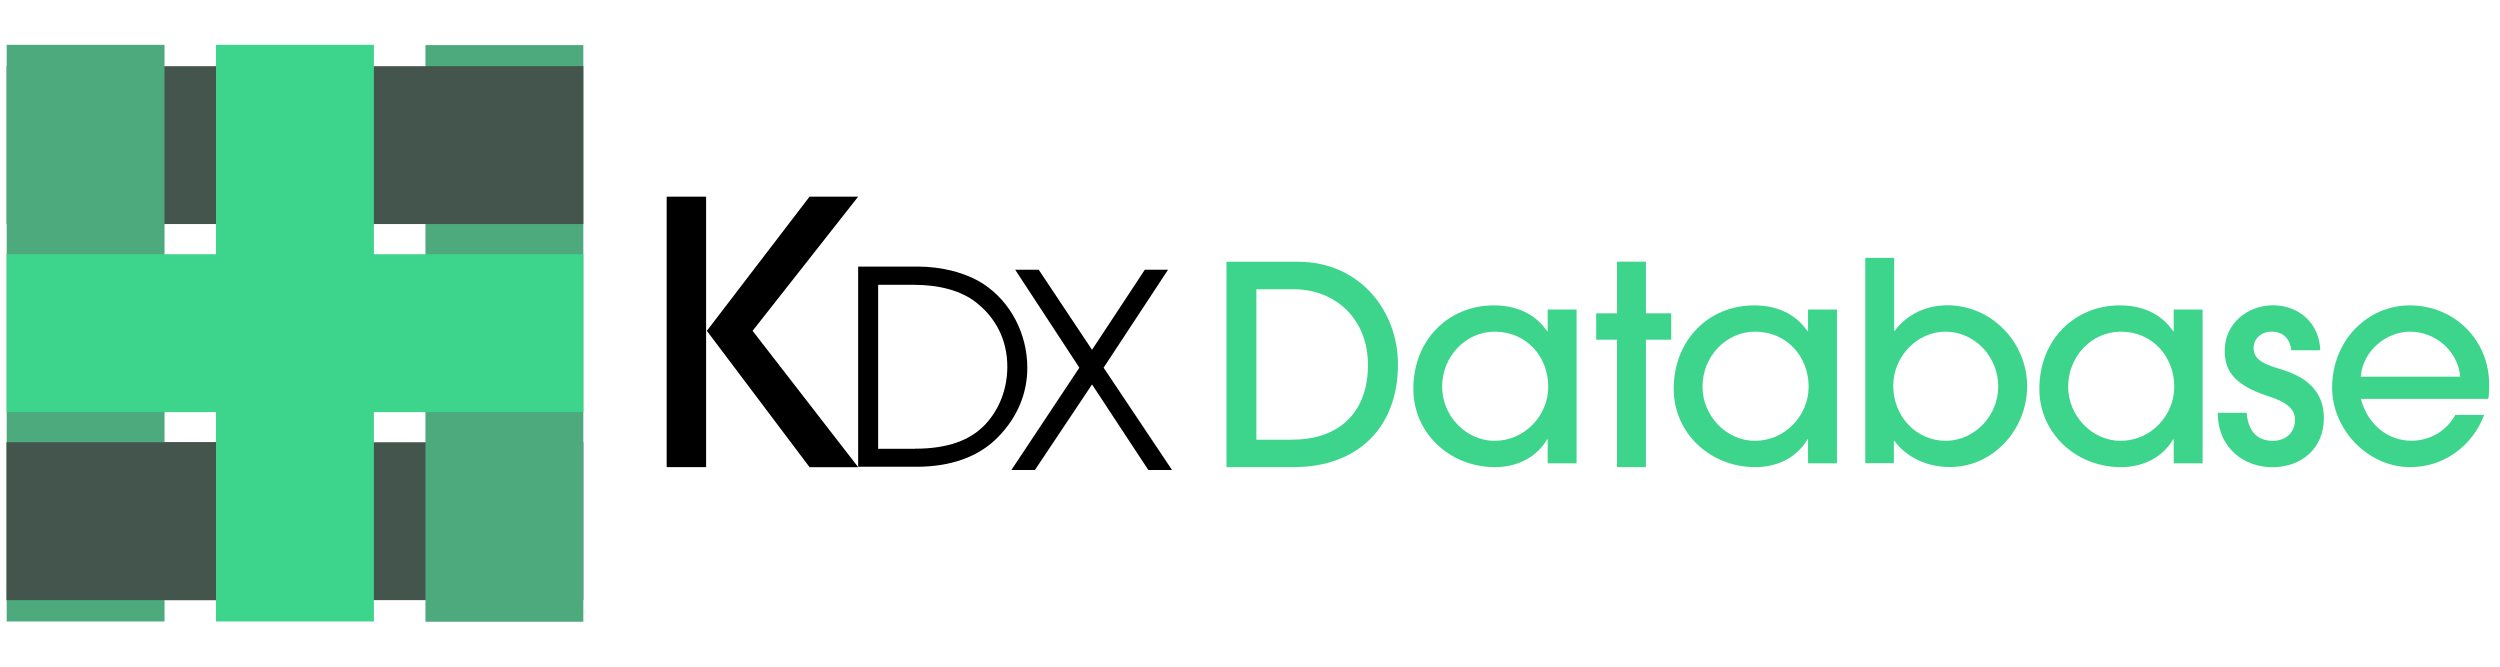
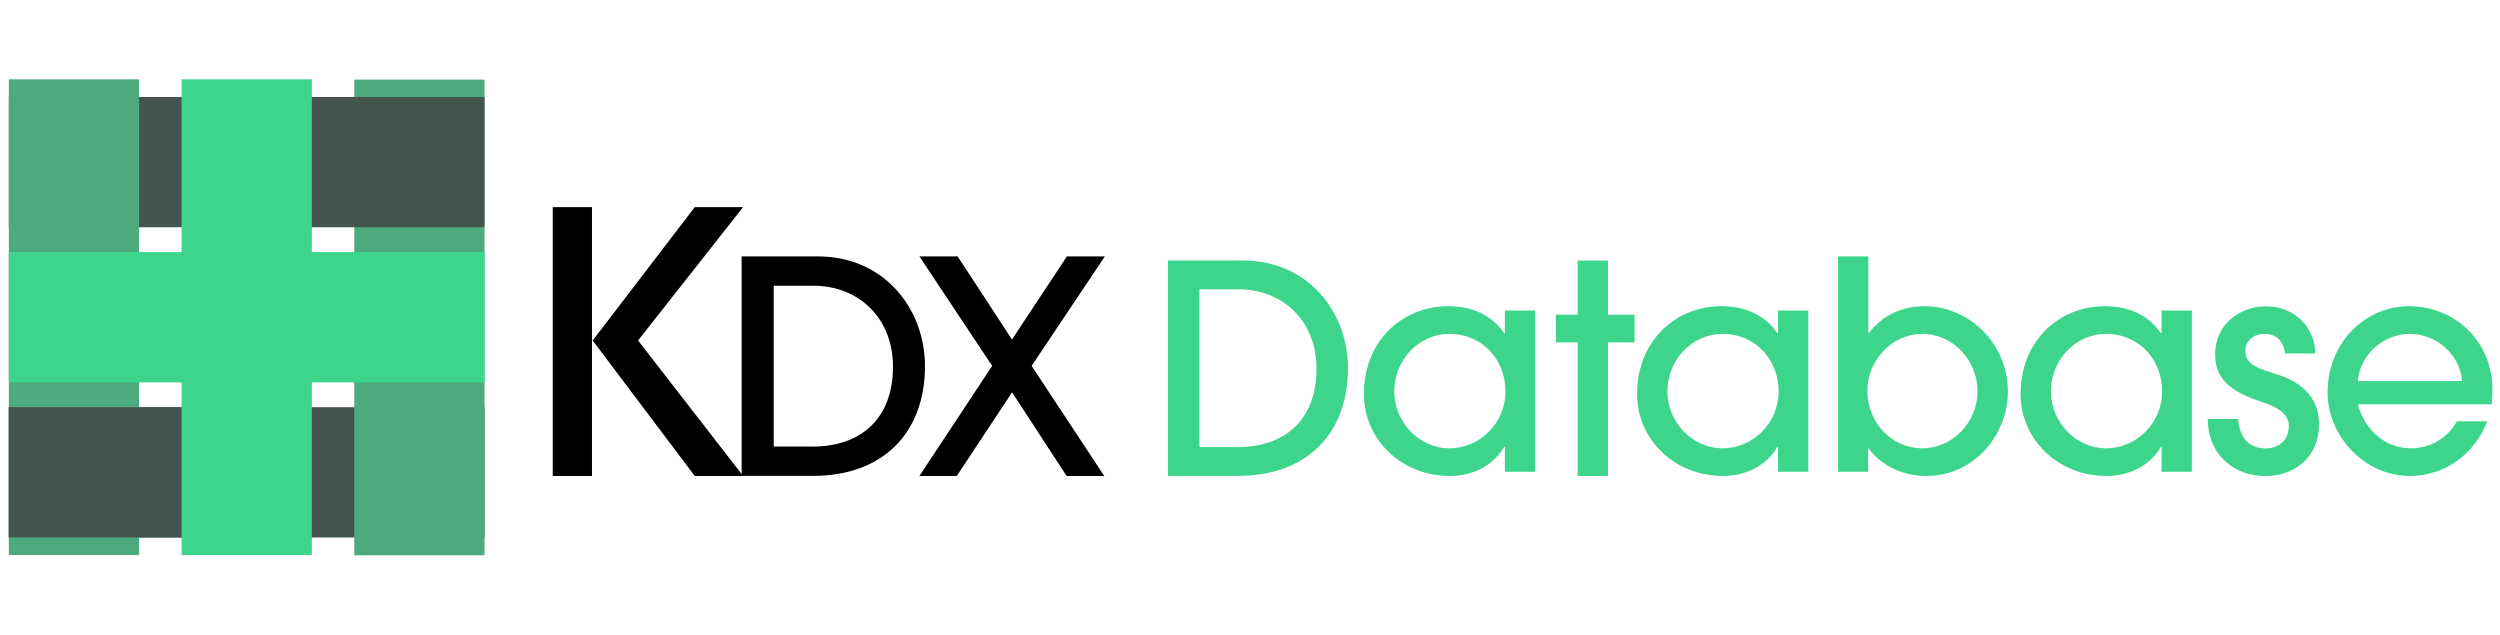
- <svg xmlns="http://www.w3.org/2000/svg" version="1.1" id="logo" x="0px" y="0px" width="270px" height="72px" viewBox="0 0 270 72" enable-background="new 0 0 270 72" xml:space="preserve">
-   <rect x="23.33" y="25.15" transform="matrix(-1.836970e-16 1 -1 -1.836970e-16 88.1496 24.434)" fill="#43554C" width="17.05" height="62.28" />
-   <rect x="45.95" y="4.87" fill="#4DAA7D" width="17.05" height="62.28" />
-   <rect x="23.33" y="-15.47" transform="matrix(-1.836970e-16 1 -1 -1.836970e-16 47.5322 -16.1833)" fill="#43554C" width="17.05" height="62.28" />
-   <rect x="0.72" y="4.84" fill="#4DAA7D" width="17.05" height="62.28" />
-   <rect x="23.33" y="4.84" transform="matrix(-1.836970e-16 1 -1 -1.836970e-16 67.8409 4.1253)" fill="#3DD58B" width="17.05" height="62.28" />
-   <rect x="5.33" y="43.15" transform="matrix(-1.836970e-16 1 -1 -1.836970e-16 70.1496 42.434)" fill="#43554C" width="17.05" height="26.28" />
-   <rect x="23.33" y="4.84" fill="#3DD58B" width="17.05" height="62.28" />
+ <svg xmlns="http://www.w3.org/2000/svg" version="1.1" id="logo" x="0px" y="0px" width="283.63px" height="72px" viewBox="0 0 283.63 72" enable-background="new 0 0 283.63 72" xml:space="preserve">
  <g>
-     <path d="M72,50.45V21.24h4.26v29.21H72z M87.43,50.45L76.34,35.73l11.09-14.49h5.25L81.28,35.73l11.41,14.73H87.43z" />
-     <g>
-       <path fill="#3DD58B" d="M132.46,50.45V28.27h7.7c6.72,0,10.82,5.31,10.82,11.09c0,6.77-4.29,11.09-11.3,11.09H132.46z     M139.56,47.48c5.13,0,8.18-3,8.18-8.06c0-4.98-3.51-8.18-8.03-8.18h-4.02v16.25H139.56z" />
-       <path fill="#3DD58B" d="M167.15,50.03v-2.58h-0.06c-1.17,1.98-3.27,3-5.64,3c-4.86,0-8.81-3.66-8.81-8.45    c0-5.31,3.81-9.02,8.69-9.02c2.43,0,4.47,0.9,5.76,2.79h0.06v-2.34h3.12v16.61H167.15z M167.21,41.76c0-3.24-2.34-5.94-5.79-5.94    c-3.12,0-5.67,2.67-5.67,5.94c0,3.12,2.55,5.85,5.67,5.85C164.66,47.6,167.21,44.9,167.21,41.76z" />
-       <path fill="#3DD58B" d="M174.64,50.45V36.69h-2.25v-2.85h2.25v-5.58h3.12v5.58h2.73v2.85h-2.73v13.76H174.64z" />
-       <path fill="#3DD58B" d="M195.27,50.03v-2.58h-0.06c-1.17,1.98-3.27,3-5.64,3c-4.86,0-8.81-3.66-8.81-8.45    c0-5.31,3.81-9.02,8.69-9.02c2.43,0,4.47,0.9,5.76,2.79h0.06v-2.34h3.12v16.61H195.27z M195.33,41.76c0-3.24-2.34-5.94-5.79-5.94    c-3.12,0-5.67,2.67-5.67,5.94c0,3.12,2.55,5.85,5.67,5.85C192.78,47.6,195.33,44.9,195.33,41.76z" />
-       <path fill="#3DD58B" d="M201.45,50.03V27.85h3.12v7.88h0.06c1.35-1.83,3.45-2.76,5.7-2.76c4.71,0,8.6,3.96,8.6,8.75    c0,4.65-3.66,8.72-8.33,8.72c-2.4,0-4.62-0.96-6-2.82h-0.06v2.4H201.45z M215.81,41.73c0-3.15-2.49-5.91-5.7-5.91    c-3.09,0-5.64,2.7-5.64,5.85c0,3.3,2.49,5.94,5.67,5.94C213.2,47.6,215.81,44.96,215.81,41.73z" />
-       <path fill="#3DD58B" d="M234.76,50.03v-2.58h-0.06c-1.17,1.98-3.27,3-5.64,3c-4.86,0-8.81-3.66-8.81-8.45    c0-5.31,3.81-9.02,8.69-9.02c2.43,0,4.47,0.9,5.76,2.79h0.06v-2.34h3.12v16.61H234.76z M234.82,41.76c0-3.24-2.34-5.94-5.79-5.94    c-3.12,0-5.67,2.67-5.67,5.94c0,3.12,2.55,5.85,5.67,5.85C232.27,47.6,234.82,44.9,234.82,41.76z" />
-       <path fill="#3DD58B" d="M247.47,37.83c-0.15-1.2-0.84-2.01-2.13-2.01c-1.2,0-1.95,0.81-1.95,1.77c0,1.41,1.44,1.83,3.09,2.34    c2.34,0.72,4.5,2.13,4.5,5.22c0,3.21-2.34,5.31-5.58,5.31c-3,0-5.88-2.04-5.88-5.88h3.12c0.15,2.01,1.17,3.03,2.82,3.03    c1.44,0,2.4-0.93,2.4-2.28c0-1.14-0.87-1.89-2.82-2.52c-4.08-1.29-4.77-3.06-4.77-4.95c0-2.94,2.49-4.89,5.22-4.89    c2.76,0,5.01,1.92,5.1,4.86H247.47z" />
-       <path fill="#3DD58B" d="M254.97,43.07c0.72,2.76,2.91,4.53,5.46,4.53c1.95,0,3.78-1.02,4.74-2.79h3.12    c-1.29,3.42-4.41,5.64-7.97,5.64c-4.68,0-8.45-4.14-8.45-8.57c0-5.25,3.96-8.9,8.36-8.9c4.89,0,8.6,3.78,8.6,8.54    c0,0.51,0,0.99-0.09,1.56H254.97z M265.7,40.68c-0.24-2.82-2.73-4.86-5.4-4.86c-2.55,0-5.1,2.01-5.34,4.86H265.7z" />
-     </g>
-     <path d="M92.68,50.41V28.79h6.4c2.6,0,5.23,0.64,7.16,1.9c2.92,1.93,4.71,5.38,4.71,9.03c0,2.69-1.02,5.29-3.13,7.45   c-2.1,2.19-5.17,3.24-8.83,3.24H92.68z M98.82,48.46c3.6,0,5.99-0.94,7.57-2.6c1.64-1.75,2.4-4,2.4-6.25   c0-2.81-1.17-5.26-3.45-7.01c-1.52-1.17-3.83-1.84-6.61-1.84h-3.89v17.71H98.82z" />
-     <path d="M124.02,50.76l-6.08-9.24l-6.17,9.24h-2.54l7.34-11.05l-6.93-10.58h2.54l5.76,8.65l5.7-8.65h2.51l-6.96,10.58l7.39,11.05   H124.02z" />
+     <rect x="20.6" y="26.6" transform="matrix(-1.836970e-16 1 -1 -1.836970e-16 81.5686 25.5979)" fill="#43554C" width="14.78" height="53.97" />
+     <rect x="40.19" y="9.03" fill="#4DAA7D" width="14.78" height="53.97" />
+     <rect x="20.6" y="-8.6" transform="matrix(-1.836970e-16 1 -1 -1.836970e-16 46.3728 -9.5979)" fill="#43554C" width="14.78" height="53.97" />
+     <rect x="1" y="9" fill="#4DAA7D" width="14.78" height="53.97" />
+     <rect x="20.6" y="9" transform="matrix(-1.836970e-16 1 -1 -1.836970e-16 63.9707 8)" fill="#3DD58B" width="14.78" height="53.97" />
+     <rect x="5" y="42.2" transform="matrix(-1.836970e-16 1 -1 -1.836970e-16 65.9712 41.1952)" fill="#43554C" width="14.78" height="22.78" />
+     <rect x="20.6" y="9" fill="#3DD58B" width="14.78" height="53.97" />
+   </g>
+   <g>
+     <path fill="#3DD58B" d="M132.51,54V29.55H141c7.4,0,11.93,5.85,11.93,12.22c0,7.47-4.72,12.22-12.45,12.22H132.51z M140.34,50.73   c5.65,0,9.02-3.3,9.02-8.89c0-5.48-3.87-9.02-8.85-9.02h-4.43v17.9H140.34z" />
+     <path fill="#3DD58B" d="M170.73,53.54V50.7h-0.07c-1.29,2.18-3.6,3.3-6.21,3.3c-5.35,0-9.71-4.03-9.71-9.32   c0-5.85,4.2-9.94,9.58-9.94c2.68,0,4.92,0.99,6.34,3.07h0.07v-2.58h3.44v18.3H170.73z M170.8,44.42c0-3.57-2.58-6.54-6.38-6.54   c-3.44,0-6.24,2.94-6.24,6.54c0,3.44,2.81,6.44,6.24,6.44C167.99,50.86,170.8,47.89,170.8,44.42z" />
+     <path fill="#3DD58B" d="M178.99,54V38.84h-2.48V35.7h2.48v-6.14h3.44v6.14h3.01v3.14h-3.01V54H178.99z" />
+     <path fill="#3DD58B" d="M201.72,53.54V50.7h-0.07c-1.29,2.18-3.6,3.3-6.21,3.3c-5.35,0-9.71-4.03-9.71-9.32   c0-5.85,4.2-9.94,9.58-9.94c2.68,0,4.92,0.99,6.34,3.07h0.07v-2.58h3.44v18.3H201.72z M201.79,44.42c0-3.57-2.58-6.54-6.38-6.54   c-3.44,0-6.24,2.94-6.24,6.54c0,3.44,2.81,6.44,6.24,6.44C198.98,50.86,201.79,47.89,201.79,44.42z" />
+     <path fill="#3DD58B" d="M208.53,53.54V29.09h3.44v8.69h0.07c1.49-2.02,3.8-3.04,6.28-3.04c5.19,0,9.48,4.36,9.48,9.65   c0,5.12-4.03,9.61-9.18,9.61c-2.64,0-5.09-1.06-6.61-3.11h-0.07v2.64H208.53z M224.35,44.39c0-3.47-2.74-6.51-6.28-6.51   c-3.4,0-6.21,2.97-6.21,6.44c0,3.63,2.74,6.54,6.24,6.54C221.48,50.86,224.35,47.95,224.35,44.39z" />
+     <path fill="#3DD58B" d="M245.23,53.54V50.7h-0.07c-1.29,2.18-3.6,3.3-6.21,3.3c-5.35,0-9.71-4.03-9.71-9.32   c0-5.85,4.2-9.94,9.58-9.94c2.68,0,4.92,0.99,6.34,3.07h0.07v-2.58h3.44v18.3H245.23z M245.3,44.42c0-3.57-2.58-6.54-6.38-6.54   c-3.44,0-6.24,2.94-6.24,6.54c0,3.44,2.81,6.44,6.24,6.44C242.49,50.86,245.3,47.89,245.3,44.42z" />
+     <path fill="#3DD58B" d="M259.24,40.09c-0.16-1.32-0.92-2.21-2.35-2.21c-1.32,0-2.15,0.89-2.15,1.95c0,1.55,1.59,2.02,3.4,2.58   c2.58,0.79,4.96,2.35,4.96,5.75c0,3.54-2.58,5.85-6.14,5.85c-3.3,0-6.48-2.25-6.48-6.48h3.44c0.17,2.21,1.29,3.34,3.11,3.34   c1.59,0,2.64-1.02,2.64-2.51c0-1.26-0.96-2.08-3.11-2.78c-4.49-1.42-5.25-3.37-5.25-5.45c0-3.24,2.74-5.38,5.75-5.38   c3.04,0,5.52,2.11,5.62,5.35H259.24z" />
+     <path fill="#3DD58B" d="M267.51,45.87c0.79,3.04,3.2,4.99,6.01,4.99c2.15,0,4.16-1.12,5.22-3.07h3.44   c-1.42,3.77-4.86,6.21-8.79,6.21c-5.15,0-9.32-4.56-9.32-9.45c0-5.78,4.36-9.81,9.22-9.81c5.38,0,9.48,4.16,9.48,9.41   c0,0.56,0,1.09-0.1,1.72H267.51z M279.33,43.23c-0.26-3.11-3.01-5.35-5.95-5.35c-2.81,0-5.62,2.21-5.88,5.35H279.33z" />
+   </g>
+   <g>
+     <path d="M62.71,54V23.5h4.45V54H62.71z M78.82,54L67.24,38.63L78.82,23.5h5.48L72.39,38.63L84.31,54H78.82z" />
+     <path d="M84.14,54V29.09h8.65c7.54,0,12.15,5.96,12.15,12.45c0,7.61-4.81,12.45-12.69,12.45H84.14z M92.12,50.67   c5.76,0,9.19-3.37,9.19-9.06c0-5.59-3.94-9.19-9.02-9.19h-4.51v18.24H92.12z" />
+     <path d="M121.01,54l-6.19-9.49L108.55,54h-4.24l8.25-12.49l-8.25-12.42h4.34l6.16,9.43l6.23-9.43h4.31l-8.31,12.42L125.28,54   H121.01z" />
  </g>
</svg>
